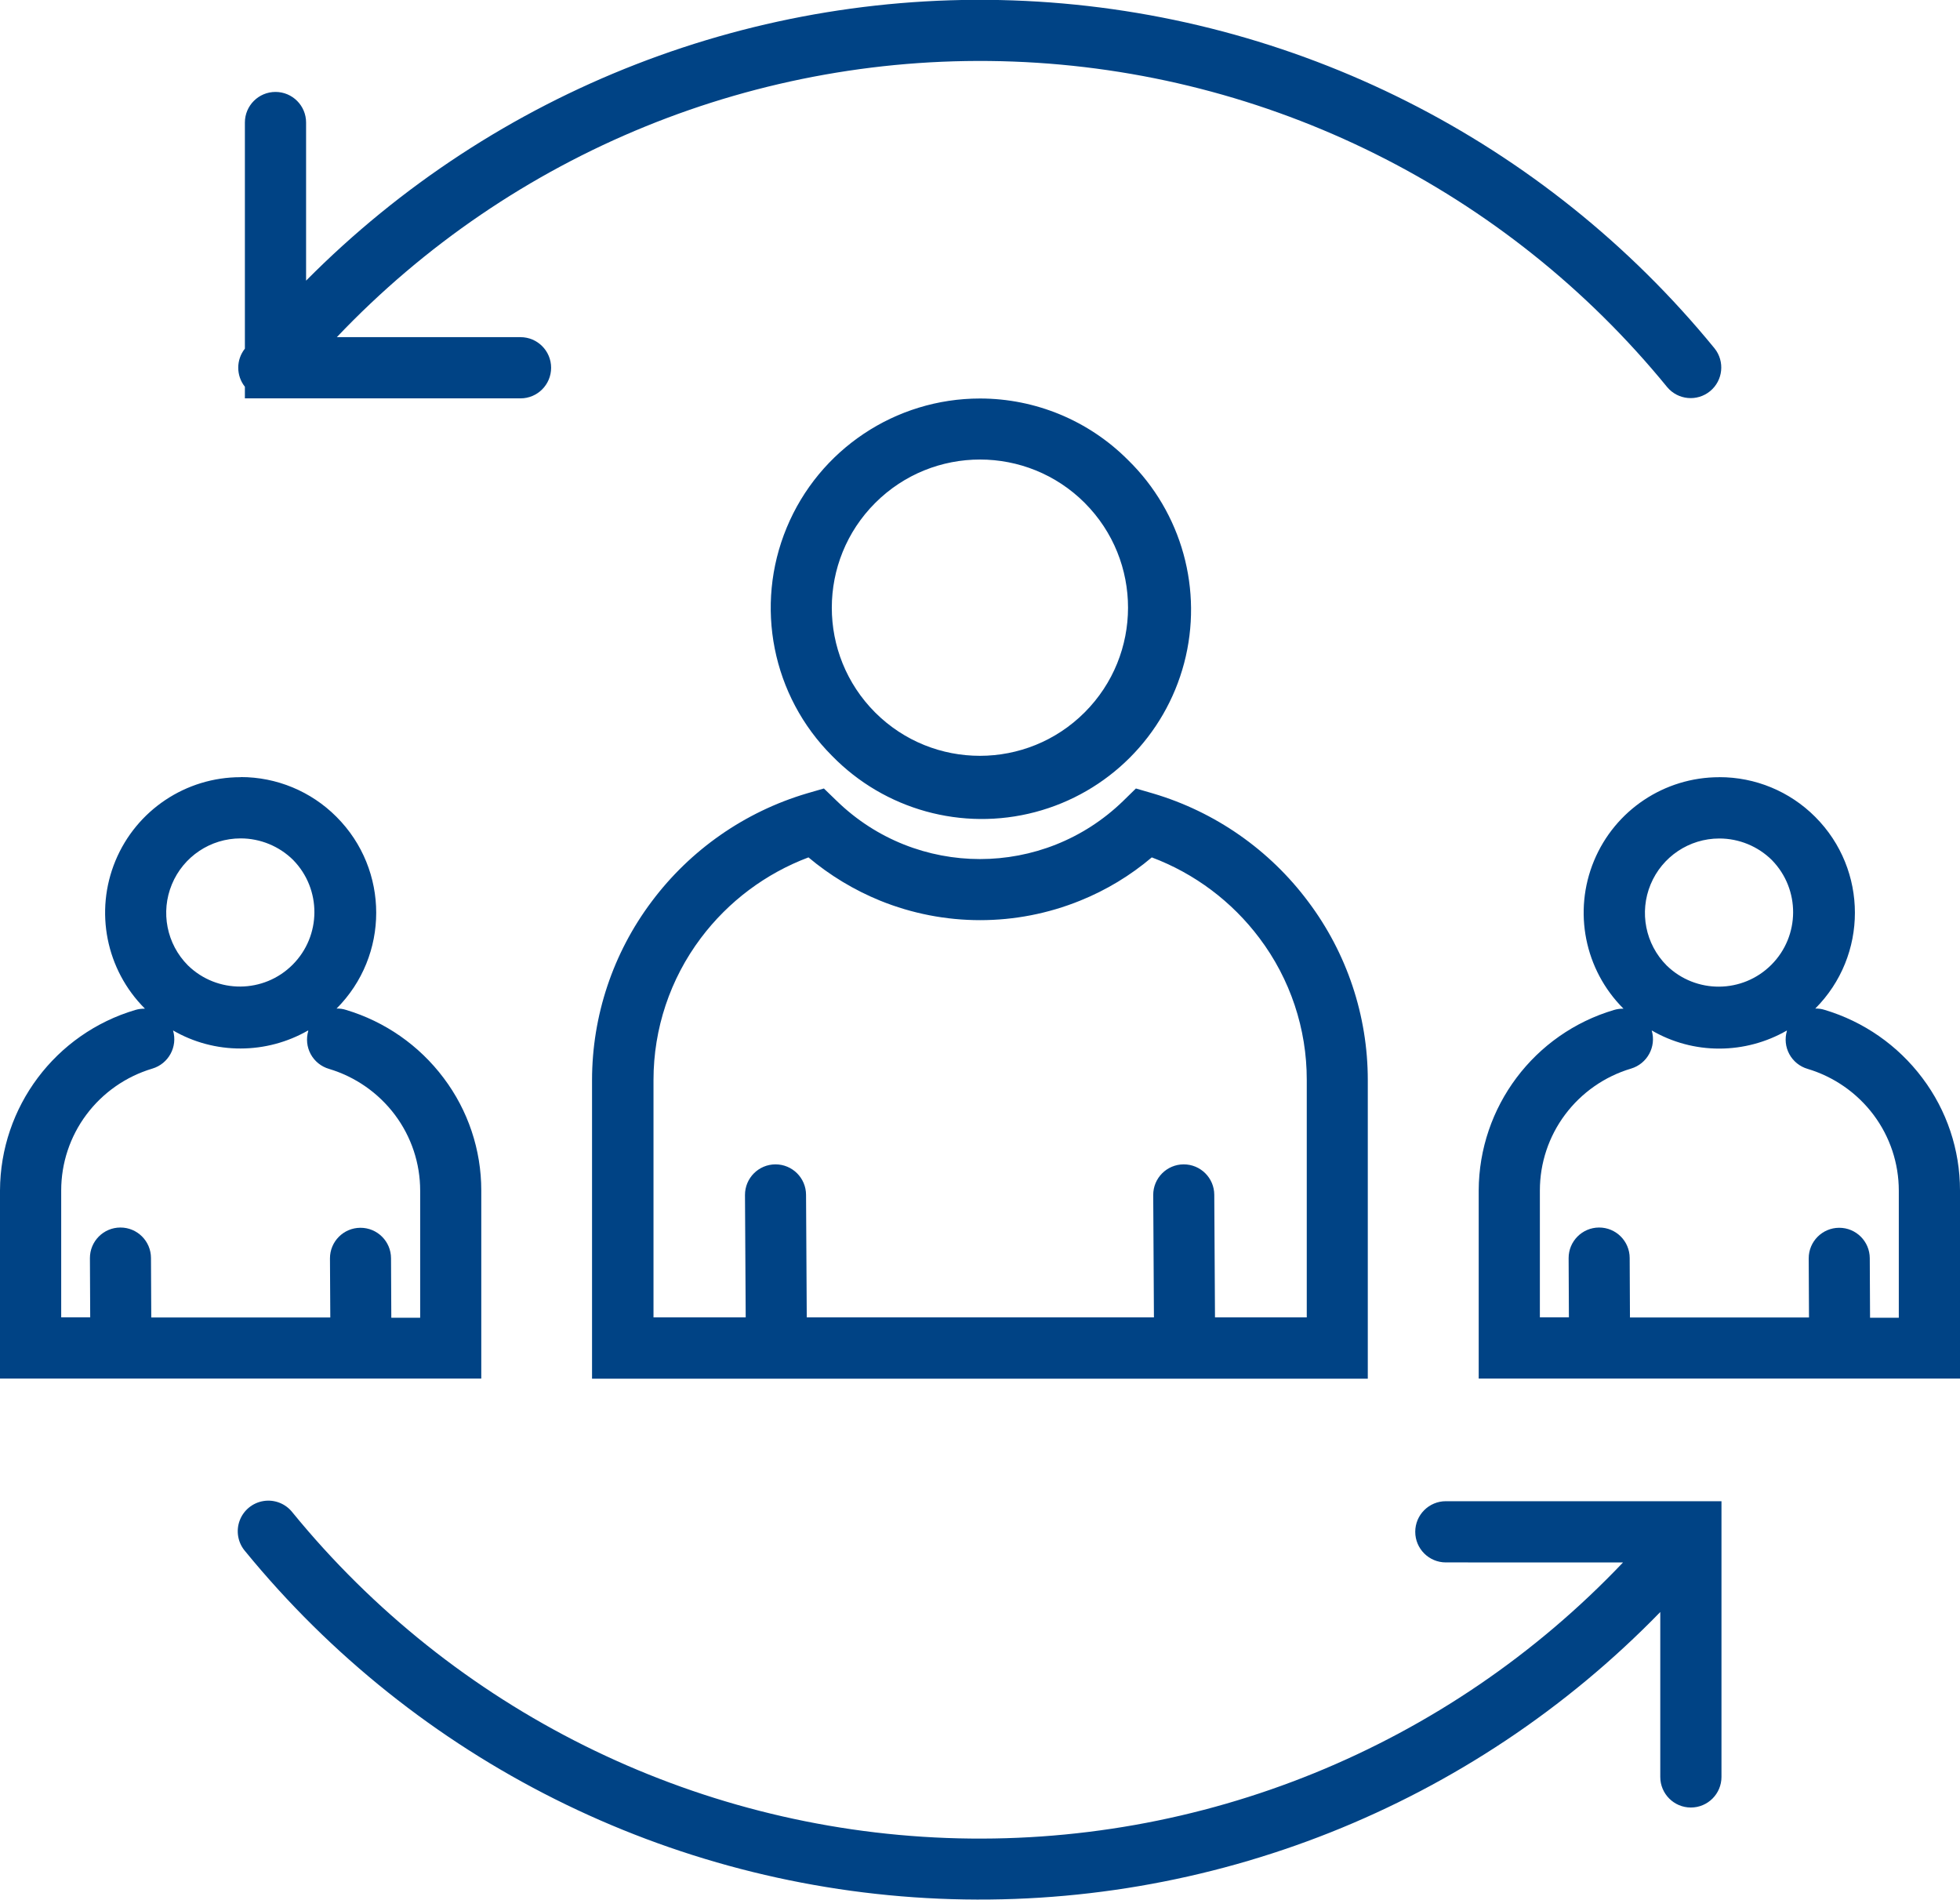
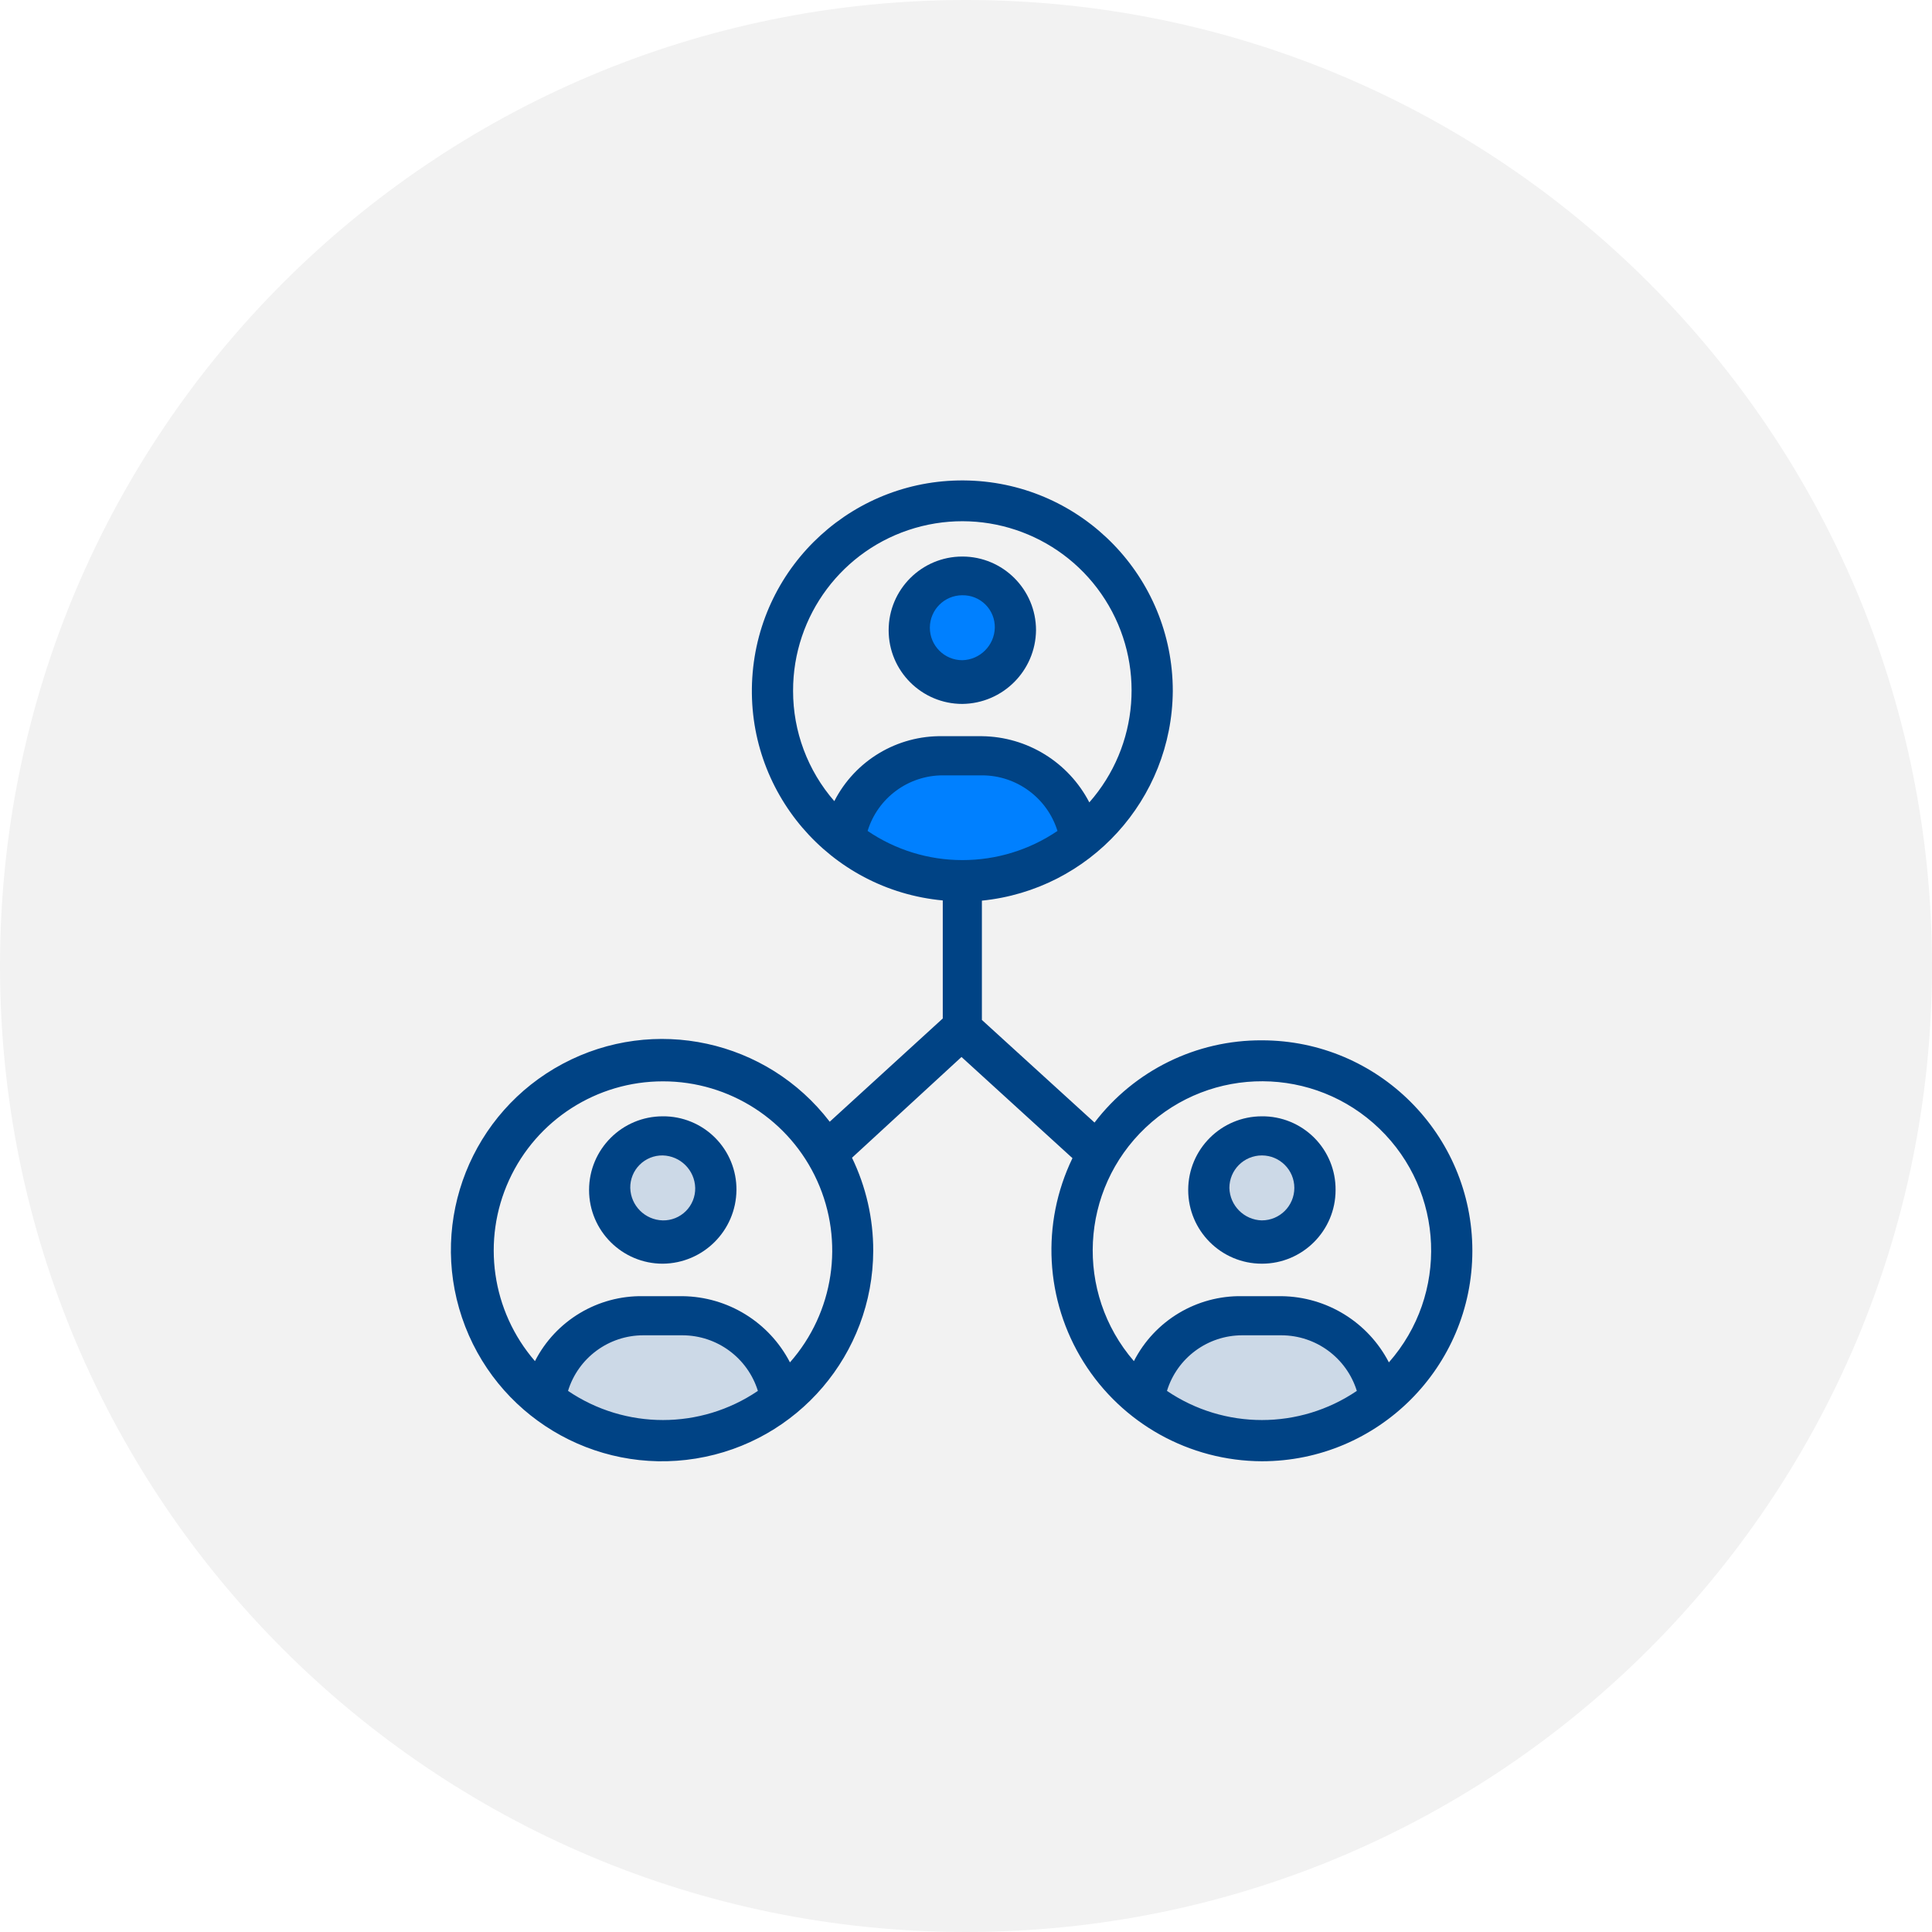
- <svg xmlns="http://www.w3.org/2000/svg" viewBox="-20096 -20516 82.566 80">
+ <svg xmlns="http://www.w3.org/2000/svg" viewBox="-23286 -16216 197 197">
  <defs>
    <style>
      .cls-1 {
+         fill: #f2f2f2;
+       }
+ 
+       .cls-2 {
+         fill: #0080ff;
+       }
+ 
+       .cls-3 {
+         fill: #ccd9e7;
+       }
+ 
+       .cls-4 {
        fill: #004385;
      }
    </style>
  </defs>
-   <g id="_1476446491_social" data-name="1476446491_social" transform="translate(-20097 -20515)">
-     <path id="path" class="cls-1" d="M49.574,32.419a12.628,12.628,0,0,1,6.533,4.553,12.5,12.5,0,0,1,2.512,7.518V57.067H25.94V44.489a12.529,12.529,0,0,1,2.512-7.518,12.662,12.662,0,0,1,6.533-4.553l.722-.209.543.525a8.657,8.657,0,0,0,12.064,0l.537-.525ZM61.907,64.805a1.289,1.289,0,1,1,0-2.578H73.518V73.839a1.289,1.289,0,1,1-2.578,0V66.894a39.977,39.977,0,0,1-59.612-2.56A1.289,1.289,0,1,1,13.321,62.7a37.38,37.38,0,0,0,56.05,2.106ZM22.927,13.2a1.289,1.289,0,0,1,0,2.578H11.316v-.489a1.291,1.291,0,0,1,0-1.605V4.161a1.289,1.289,0,0,1,2.578,0V10.82a39.968,39.968,0,0,1,59.332,2.852,1.289,1.289,0,0,1-1.993,1.635A37.368,37.368,0,0,0,15.189,13.2Zm50.5,18.532A5.686,5.686,0,0,1,77.462,33.4l.006.006a5.711,5.711,0,0,1,0,8.073,1.122,1.122,0,0,1,.394.054A8.012,8.012,0,0,1,81.979,44.4a7.857,7.857,0,0,1,1.587,4.737v7.924H63.291V49.137a7.96,7.96,0,0,1,5.7-7.6,1.318,1.318,0,0,1,.4-.054l-.006-.006a5.707,5.707,0,0,1,4.039-9.743Zm2.84,10.674a5.72,5.72,0,0,1-2.84.758,5.641,5.641,0,0,1-2.846-.764v.006a1.294,1.294,0,0,1-.871,1.6,5.392,5.392,0,0,0-2.78,1.939,5.328,5.328,0,0,0-1.062,3.192v5.346h1.223l-.012-2.494a1.286,1.286,0,0,1,2.572-.006l.012,2.506h7.542L77.193,52a1.286,1.286,0,0,1,2.572-.006l.012,2.506h1.211V49.149a5.315,5.315,0,0,0-1.062-3.192,5.417,5.417,0,0,0-2.78-1.939,1.284,1.284,0,0,1-.871-1.6h0Zm-.621-7.178a3.155,3.155,0,0,0-2.22-.913,3.135,3.135,0,0,0-2.22,5.346l.006.006a3.137,3.137,0,0,0,4.433-4.439Zm-64.511-3.5A5.686,5.686,0,0,1,15.171,33.4l.006.006a5.711,5.711,0,0,1,0,8.073,1.122,1.122,0,0,1,.394.054A8.012,8.012,0,0,1,19.687,44.4a7.857,7.857,0,0,1,1.587,4.737v7.924H1V49.137a7.96,7.96,0,0,1,5.7-7.6,1.318,1.318,0,0,1,.4-.054L7.1,41.476a5.707,5.707,0,0,1,4.039-9.743Zm2.84,10.674a5.72,5.72,0,0,1-2.84.758A5.641,5.641,0,0,1,8.291,42.4v.006a1.294,1.294,0,0,1-.871,1.6,5.392,5.392,0,0,0-2.78,1.939,5.328,5.328,0,0,0-1.062,3.192v5.346H4.8l-.012-2.494a1.286,1.286,0,0,1,2.572-.006l.012,2.506h7.542L14.9,52a1.286,1.286,0,0,1,2.572-.006l.012,2.506H18.7V49.149a5.315,5.315,0,0,0-1.062-3.192,5.417,5.417,0,0,0-2.78-1.939,1.284,1.284,0,0,1-.871-1.6h0Zm-.621-7.178a3.155,3.155,0,0,0-2.22-.913,3.135,3.135,0,0,0-2.22,5.346l.006.006a3.137,3.137,0,0,0,4.433-4.439ZM42.283,15.784a8.8,8.8,0,0,1,6.229,2.584l.006.006A8.814,8.814,0,1,1,36.054,30.838l-.006-.006a8.816,8.816,0,0,1,6.235-15.048Zm4.415,4.4a6.242,6.242,0,0,0-8.831,8.825l.006.006A6.242,6.242,0,0,0,46.7,20.187Zm2.912,34.3-.03-5.155a1.286,1.286,0,0,1,2.572-.006l.03,5.161h3.866v-10a9.9,9.9,0,0,0-1.993-5.973,10.13,10.13,0,0,0-4.535-3.4,11.068,11.068,0,0,1-3.013,1.82,11.217,11.217,0,0,1-8.437,0,11.373,11.373,0,0,1-3.013-1.82,10.13,10.13,0,0,0-4.535,3.4,9.939,9.939,0,0,0-1.993,5.973v10h3.884l-.03-5.155a1.286,1.286,0,1,1,2.572-.006l.03,5.161H49.61Z" />
+   <g id="Group_372" data-name="Group 372" transform="translate(-24119 -17159)">
+     <circle id="Ellipse_106" data-name="Ellipse 106" class="cls-1" cx="98.5" cy="98.5" r="98.5" transform="translate(833 943)" />
+     <g id="Group_371" data-name="Group 371" transform="translate(879.12 992)">
+       <g id="Group_366" data-name="Group 366" transform="translate(39.482 10.889)">
+         <circle id="Ellipse_107" data-name="Ellipse 107" class="cls-2" cx="4.097" cy="4.097" r="4.097" transform="translate(8.491)" />
+         <path id="Path_655" data-name="Path 655" class="cls-2" d="M186,141.416s12.63,9.552,24.942-.637C210.942,140.779,199.479,123.373,186,141.416Z" transform="translate(-186 -115.838)" />
+       </g>
+       <g id="Group_367" data-name="Group 367" transform="translate(70.091 68.053)">
+         <circle id="Ellipse_108" data-name="Ellipse 108" class="cls-3" cx="4.097" cy="4.097" r="4.097" transform="translate(8.491)" />
+         <path id="Path_656" data-name="Path 656" class="cls-3" d="M330.2,410.716s12.63,9.552,24.942-.637C355.142,410.079,343.679,392.673,330.2,410.716Z" transform="translate(-330.2 -385.138)" />
+       </g>
+       <g id="Group_368" data-name="Group 368" transform="translate(9 68.053)">
+         <circle id="Ellipse_109" data-name="Ellipse 109" class="cls-3" cx="4.097" cy="4.097" r="4.097" transform="translate(8.491)" />
+         <path id="Path_657" data-name="Path 657" class="cls-3" d="M42.4,410.716s12.63,9.552,24.942-.637C67.342,410.079,55.879,392.673,42.4,410.716Z" transform="translate(-42.4 -385.138)" />
+       </g>
+       <g id="Group_370" data-name="Group 370">
+         <g id="Group_369" data-name="Group 369">
+           <path id="Path_658" data-name="Path 658" class="cls-4" d="M217.114,51.529a7.6,7.6,0,0,0,7.514-7.514,7.514,7.514,0,1,0-7.514,7.514Zm0-11.08a3.248,3.248,0,0,1,3.311,3.311,3.4,3.4,0,0,1-3.311,3.311,3.311,3.311,0,1,1,0-6.623Z" transform="translate(-165.108 -28.752)" />
+           <path id="Path_659" data-name="Path 659" class="cls-4" d="M73.214,305.4a7.514,7.514,0,1,0,0,15.029,7.583,7.583,0,0,0,7.514-7.514A7.448,7.448,0,0,0,73.214,305.4Zm0,10.613A3.4,3.4,0,0,1,69.9,312.7a3.261,3.261,0,0,1,3.311-3.311,3.4,3.4,0,0,1,3.311,3.311A3.248,3.248,0,0,1,73.214,316.013Z" transform="translate(-51.754 -240.573)" />
+           <path id="Path_660" data-name="Path 660" class="cls-4" d="M82.551,57.079a21.338,21.338,0,0,0-17.066,8.385L54,55V42.836A21.638,21.638,0,0,0,73.466,21.46,21.46,21.46,0,1,0,50.011,42.815V54.85L38.484,65.379A21.531,21.531,0,1,0,42.921,78.54a21.707,21.707,0,0,0-2.165-9.488L51.921,58.777,63.235,69.094A21.538,21.538,0,0,0,82.551,100a21.46,21.46,0,0,0,0-42.921ZM11.8,92.825a8.025,8.025,0,0,1,7.684-5.668h3.991a8.064,8.064,0,0,1,7.684,5.668,17.25,17.25,0,0,1-19.359,0ZM34.43,89.917a12.493,12.493,0,0,0-10.953-6.75H19.486A12.164,12.164,0,0,0,8.427,89.79,17.246,17.246,0,0,1,21.482,61.261,17.25,17.25,0,0,1,34.43,89.917ZM52.006,38.7a17.152,17.152,0,0,1-9.658-2.972,8.025,8.025,0,0,1,7.684-5.668h3.991a8.064,8.064,0,0,1,7.684,5.668A17.228,17.228,0,0,1,52.006,38.7ZM34.748,21.439A17.258,17.258,0,1,1,64.954,32.817,12.493,12.493,0,0,0,54,26.067H50.011a12.164,12.164,0,0,0-11.059,6.623A17.081,17.081,0,0,1,34.748,21.439ZM72.872,92.825a8.025,8.025,0,0,1,7.684-5.668h3.991a8.064,8.064,0,0,1,7.684,5.668,17.25,17.25,0,0,1-19.359,0ZM95.5,89.917a12.493,12.493,0,0,0-10.953-6.75H80.556A12.164,12.164,0,0,0,69.5,89.79a17.255,17.255,0,1,1,26,.127Z" />
+           <path id="Path_661" data-name="Path 661" class="cls-4" d="M361.014,305.4a7.514,7.514,0,1,0,7.514,7.514A7.448,7.448,0,0,0,361.014,305.4Zm0,10.613A3.4,3.4,0,0,1,357.7,312.7a3.311,3.311,0,1,1,3.311,3.311Z" transform="translate(-278.463 -240.573)" />
+         </g>
+       </g>
+     </g>
  </g>
</svg>
